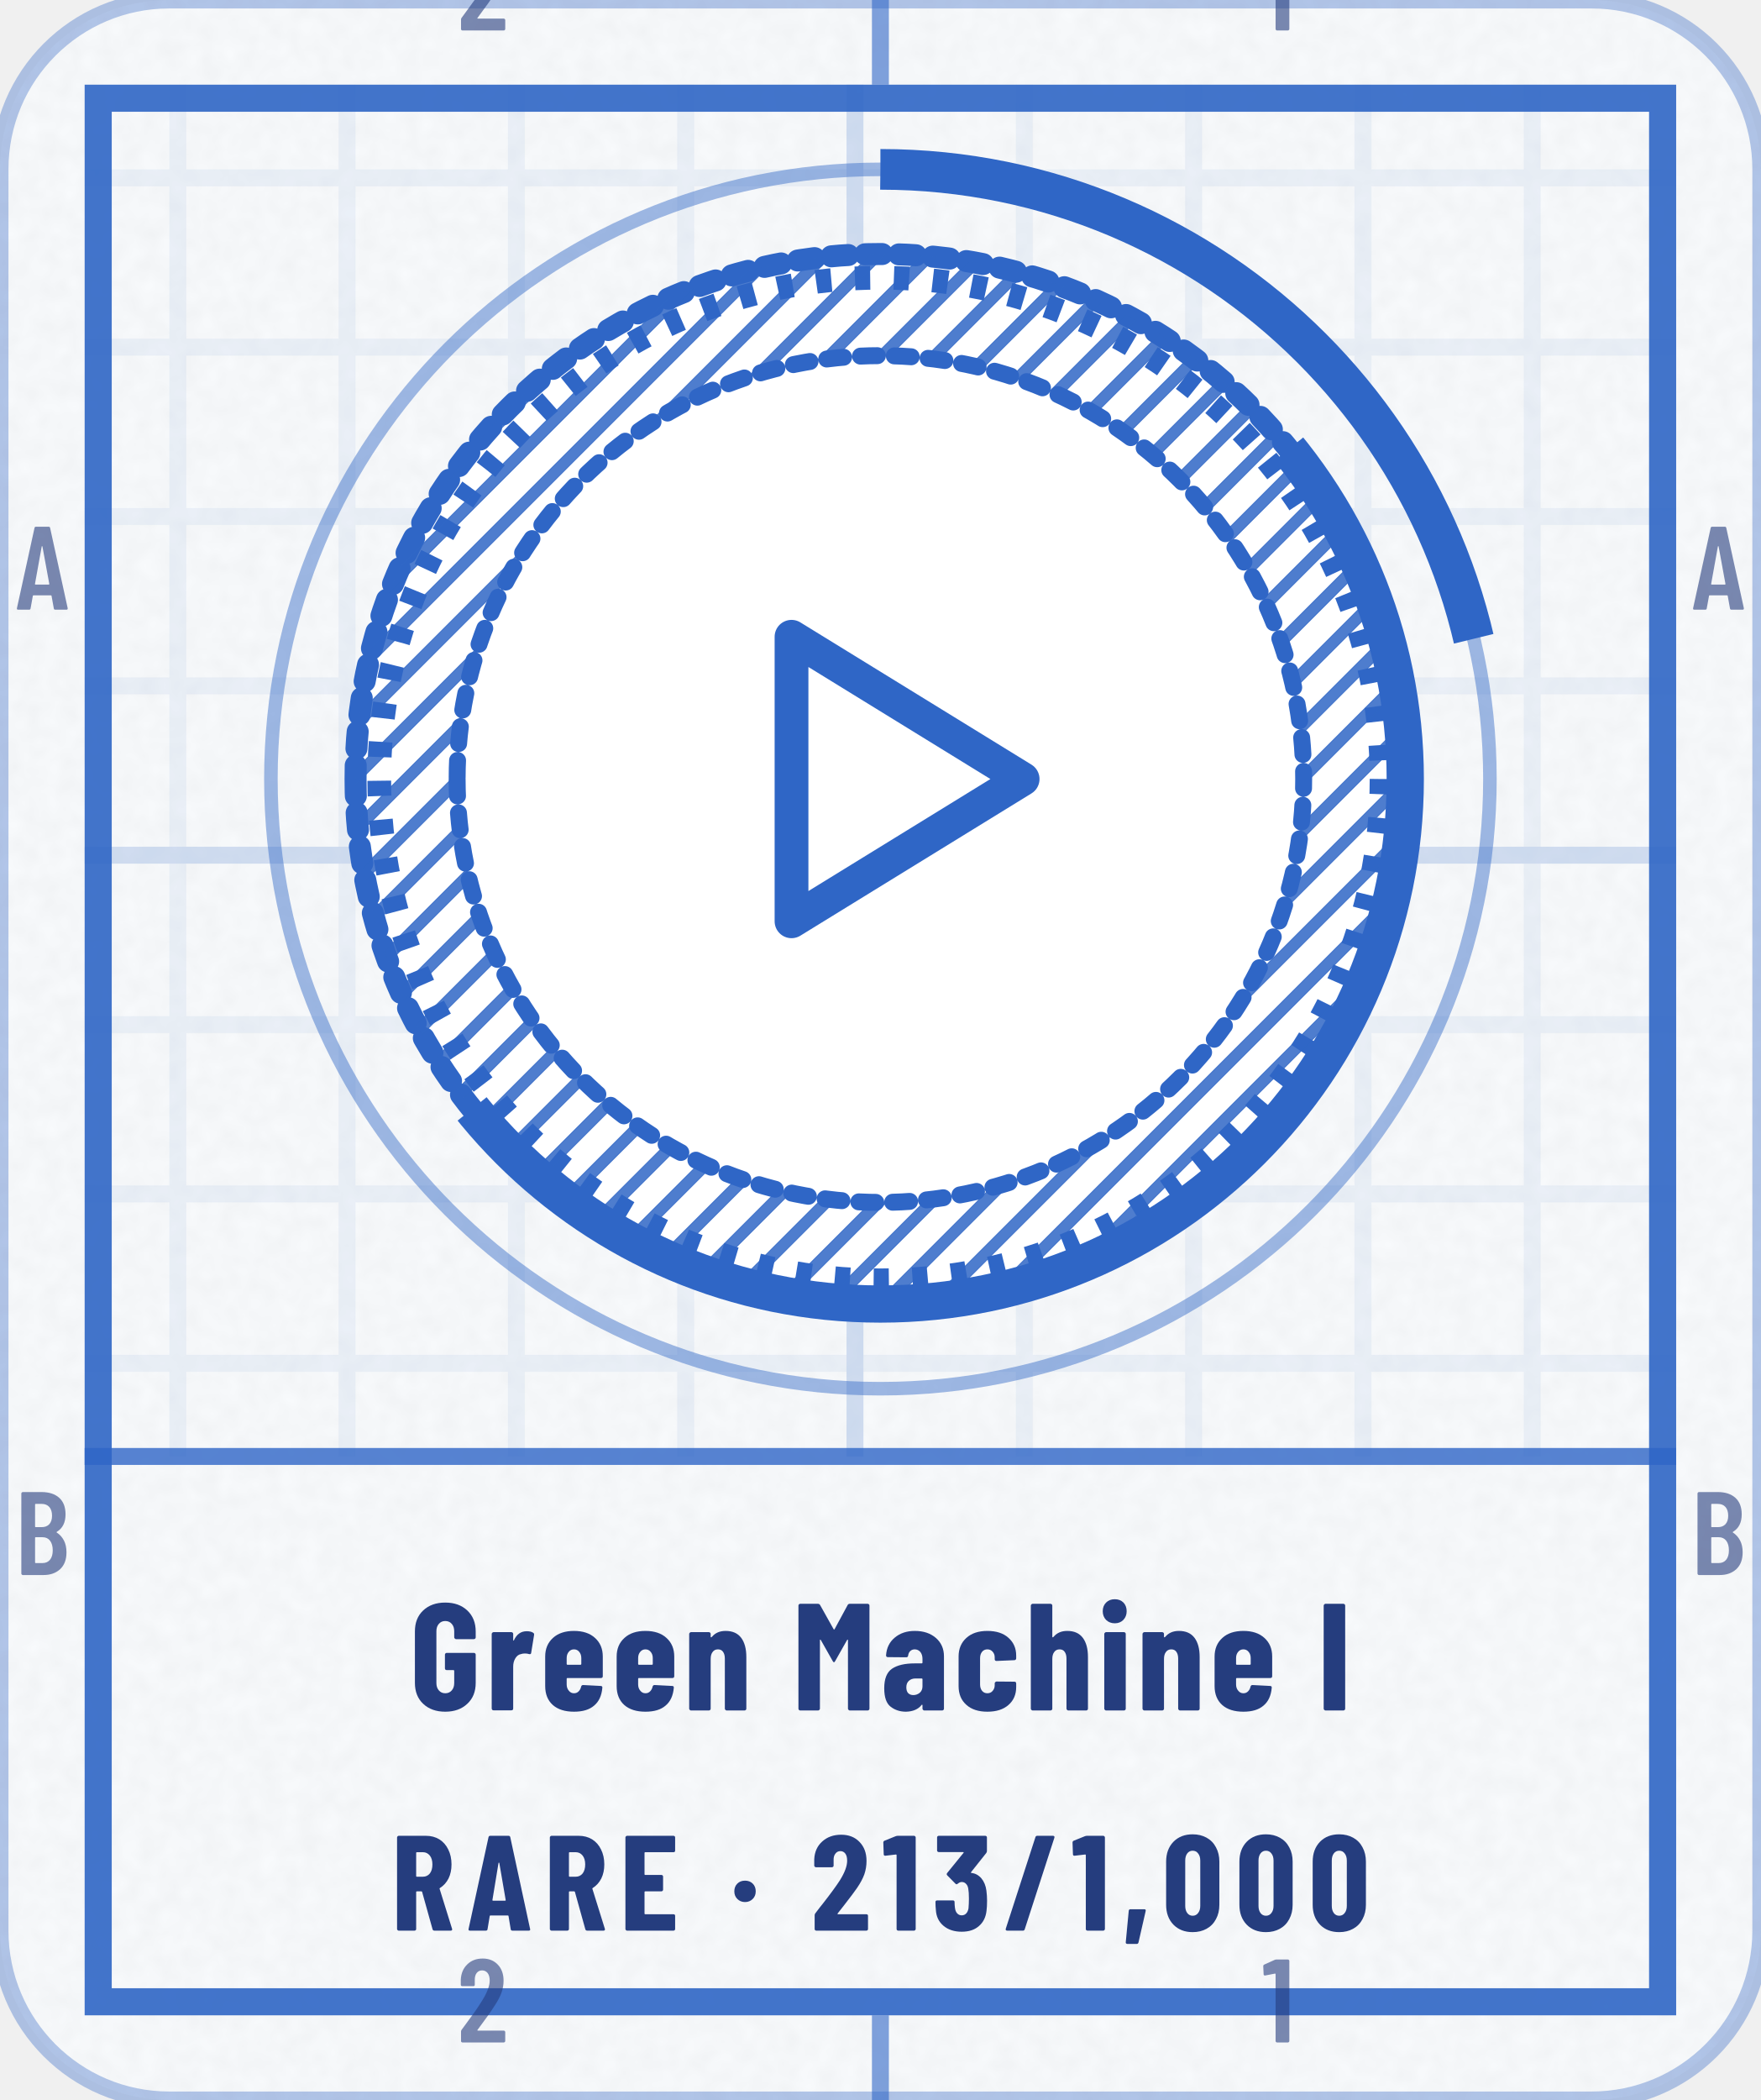
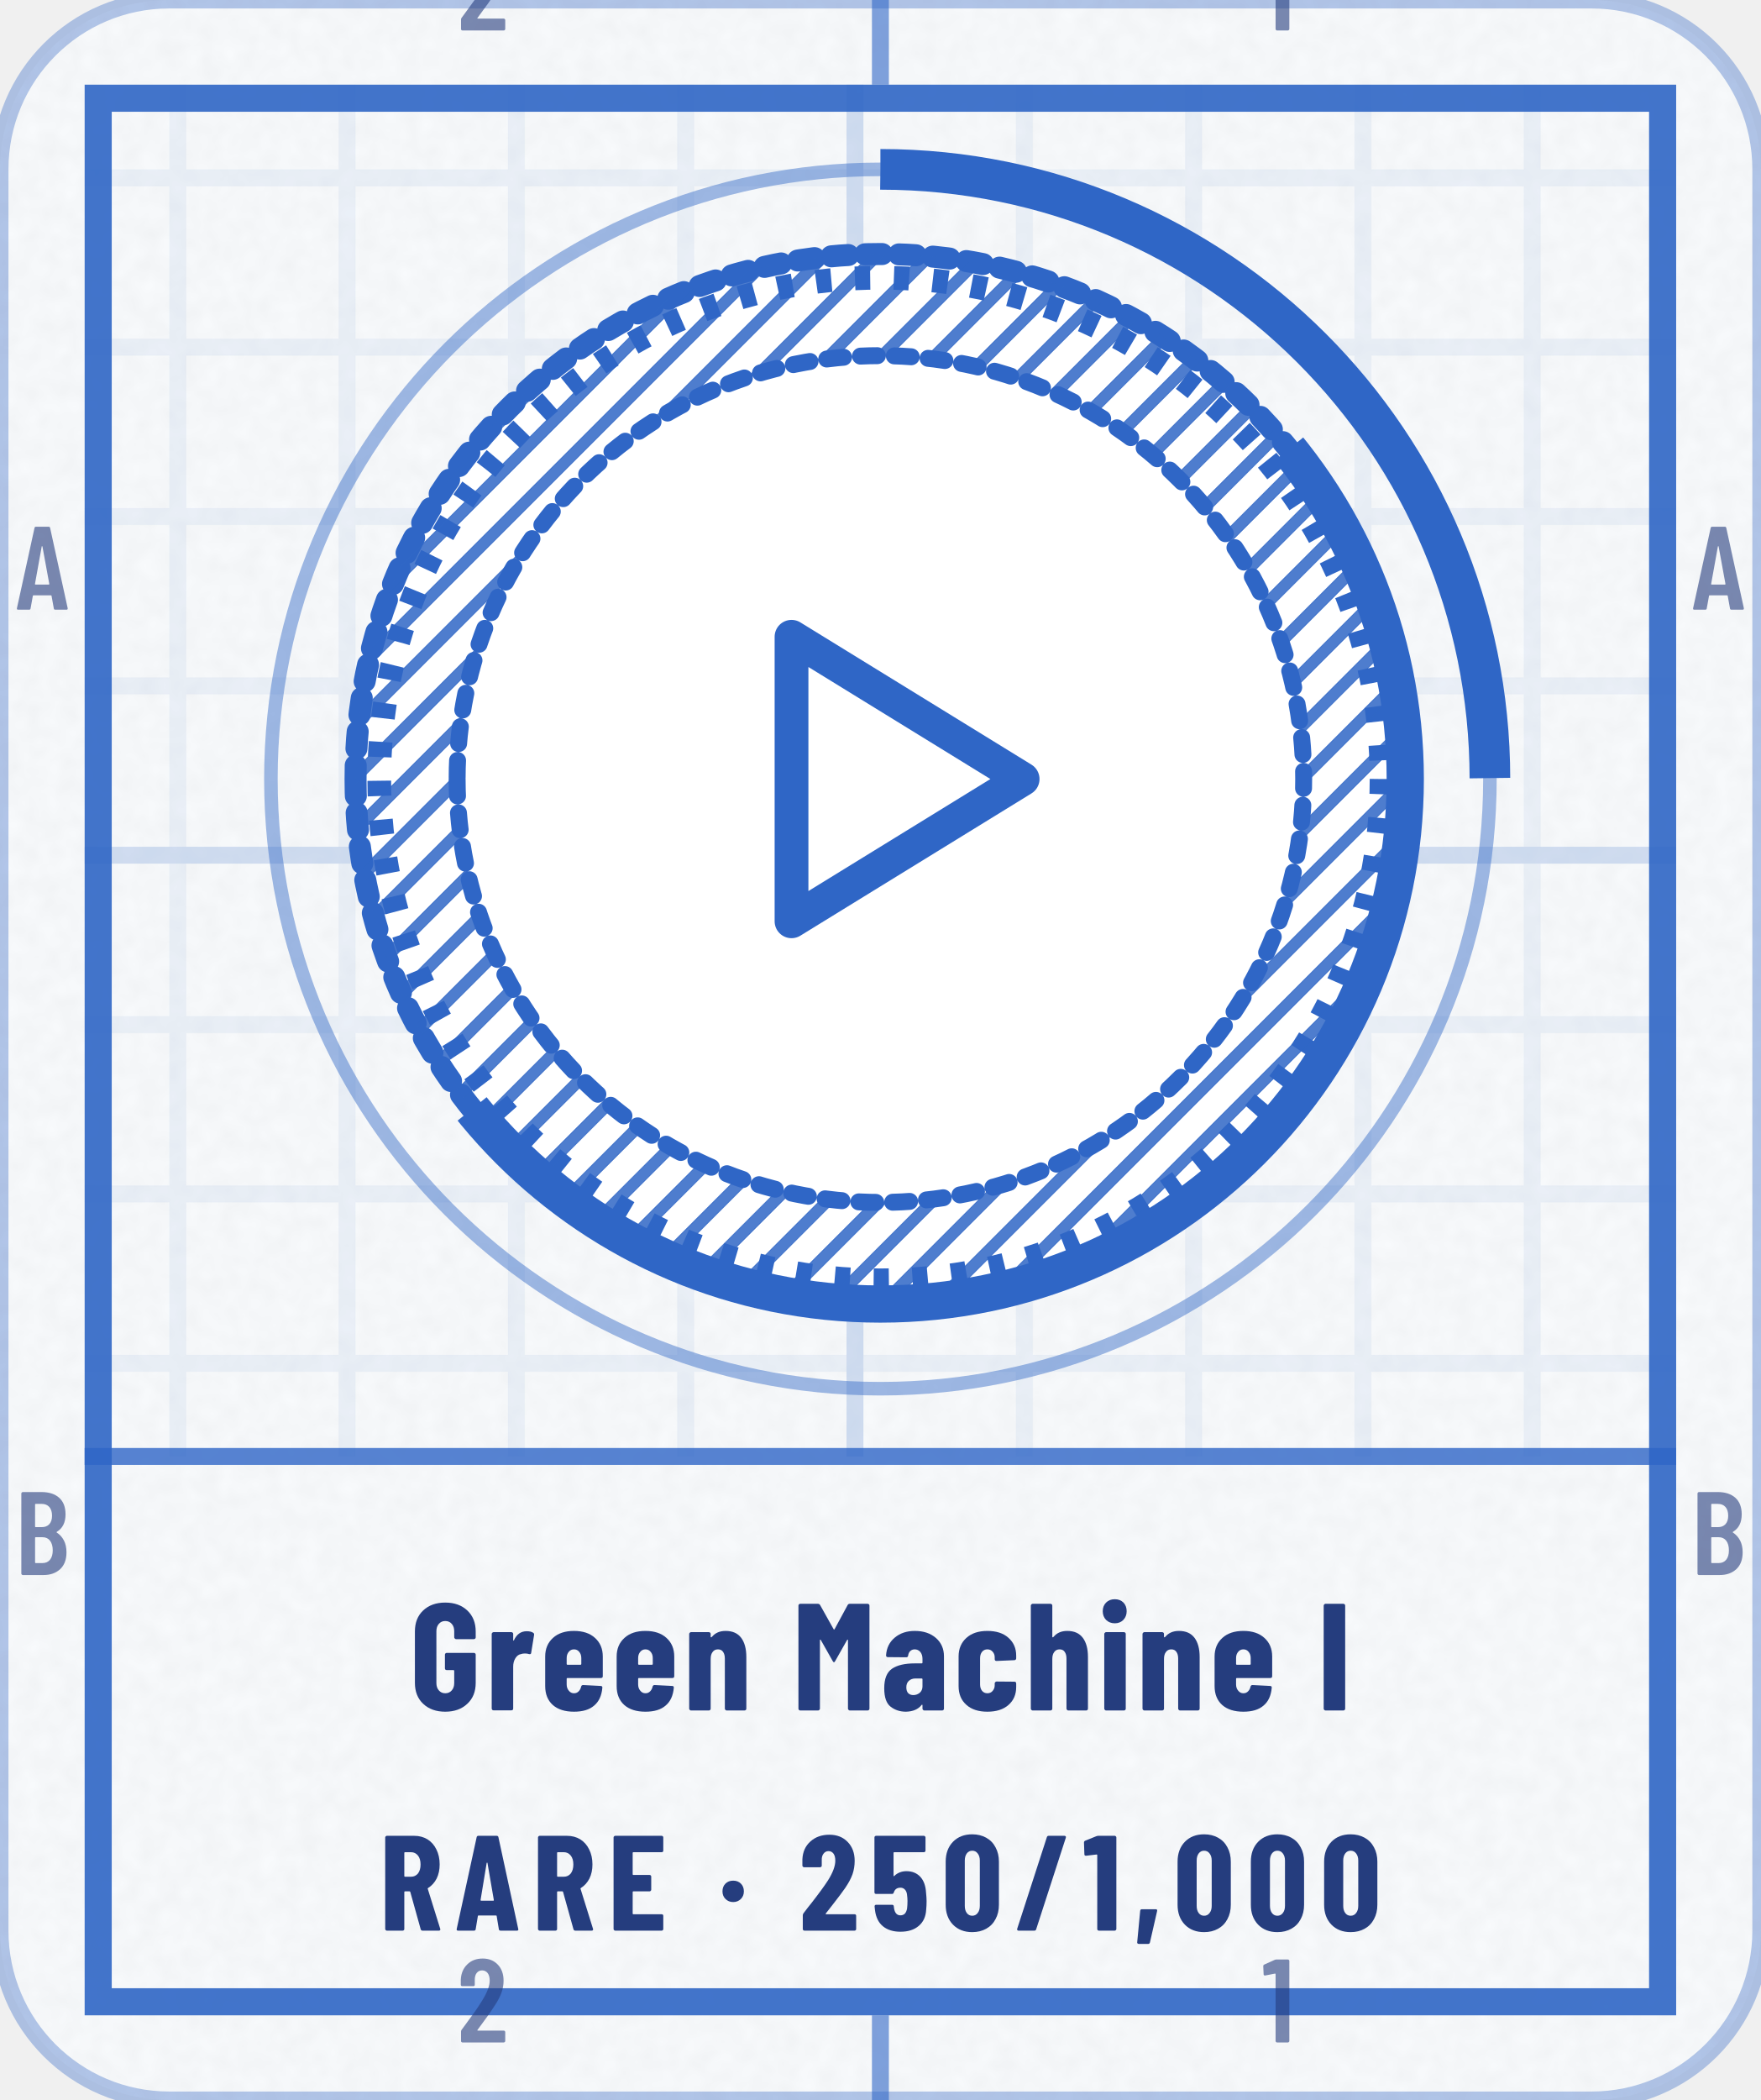
- <svg xmlns="http://www.w3.org/2000/svg" width="104" height="124" viewBox="0 0 104 124" role="img" aria-label="Green Machine I: earned, Rare, 21% to Green Machine II">
+ <svg xmlns="http://www.w3.org/2000/svg" width="104" height="124" viewBox="0 0 104 124" role="img" aria-label="Green Machine I: earned, Rare, 25% to Green Machine II">
  <style>@keyframes pl{from{stroke-dashoffset:1}}.pl{stroke-dasharray:1;animation:pl 1.6s cubic-bezier(.3,0,.2,1) .15s both}@keyframes sh{0%{transform:translateX(-110px)}38%,100%{transform:translateX(200px)}}.sh{animation:sh 6.5s ease-in-out infinite}@media (prefers-reduced-motion:reduce){.pl,.sp{animation:none}.sh,.bu{display:none}}</style>
  <defs>
    <clipPath id="kc1">
      <rect x="0" y="0" width="104" height="124" rx="10" />
    </clipPath>
    <filter id="kn2" x="0" y="0" width="100%" height="100%">
      <feTurbulence type="fractalNoise" baseFrequency=".85" numOctaves="2" stitchTiles="stitch" />
      <feColorMatrix values="0 0 0 0 0 0 0 0 0 0 0 0 0 0 0 0 0 0 0.035 0" />
    </filter>
    <pattern id="kp3" width="10" height="10" patternUnits="userSpaceOnUse">
      <path d="M10 .5H.5V10" fill="none" stroke="#2F66C6" stroke-opacity="0.07" />
    </pattern>
    <pattern id="kp4" width="50" height="50" patternUnits="userSpaceOnUse">
      <path d="M50 .5H.5V50" fill="none" stroke="#2F66C6" stroke-opacity="0.14" />
    </pattern>
    <clipPath id="kc5">
      <path clip-rule="evenodd" d="M5 5h94v114h-94zM5 86h94v33h-94z" />
    </clipPath>
    <pattern id="kh6" width="2.2" height="2.2" patternUnits="userSpaceOnUse" patternTransform="rotate(45)">
      <path d="M1.1 0V2.2" stroke="#2F66C6" stroke-width="0.7" stroke-opacity="0.85" />
    </pattern>
    <clipPath id="kc7">
      <path d="M364 -206L-260 298L-8 610L616 106Z" />
    </clipPath>
    <path id="m49" d="M122 700H218Q223 700 226 696Q230 693 230 688V12Q230 7 226 4Q223 0 218 0H126Q121 0 118 4Q114 7 114 12V576Q114 578 112 580Q111 582 109 581L27 565H24Q13 565 13 576L10 643Q10 653 18 657L107 697Q114 700 122 700Z" />
    <path id="m50" d="M173 100H392Q397 100 400 96Q404 93 404 88V12Q404 7 400 4Q397 0 392 0H43Q38 0 34 4Q31 7 31 12V92Q31 101 36 107L75 160Q114 212 152 266Q189 320 215 363Q273 459 273 522Q273 562 256 585Q238 608 209 608Q180 608 163 586Q146 563 147 526V487Q147 482 144 478Q140 475 135 475H41Q36 475 32 478Q29 482 29 487V530Q33 610 84 659Q134 708 214 708Q293 708 342 656Q390 605 390 521Q390 471 373 422Q356 373 319 317Q294 277 260 229Q225 181 214 166Q184 126 170 106Q168 104 169 102Q170 100 173 100Z" />
    <path id="m65" d="M325 11 306 116Q306 121 300 121H154Q148 121 148 116L129 11Q128 0 116 0H25Q11 0 14 13L162 689Q164 700 175 700H281Q292 700 294 689L442 13V9Q442 0 431 0H338Q326 0 325 11ZM171 212H282Q288 212 287 217L229 533Q228 536 226 536Q224 536 223 533L166 217Q165 212 171 212Z" />
    <path id="m66" d="M242 0H66Q61 0 58 4Q54 7 54 12V688Q54 693 58 696Q61 700 66 700H224Q319 700 373 652Q427 604 427 512Q427 409 354 365Q349 362 352 359Q391 334 413 292Q435 250 435 192Q435 100 382 50Q328 0 242 0ZM170 595V409Q170 404 175 404H226Q267 404 290 429Q313 454 313 500Q313 548 290 574Q267 600 226 600H175Q170 600 170 595ZM319 208Q319 260 296 290Q273 319 233 319H175Q170 319 170 314V106Q170 101 175 101H233Q273 101 296 129Q319 157 319 208Z" />
    <path id="n44" d="M30 -85 52 147Q54 158 64 158H166Q180 158 177 145L124 -87Q121 -98 111 -98H42Q36 -98 32 -94Q29 -91 30 -85Z" />
    <path id="n47" d="M18 14 237 690Q240 700 250 700H367Q373 700 376 696Q379 693 377 686L158 10Q155 0 145 0H28Q22 0 19 4Q16 7 18 14Z" />
    <path id="n48" d="M30 191V509Q30 600 84 656Q138 711 226 711Q284 711 329 686Q374 661 398 615Q423 569 423 509V191Q423 131 398 85Q374 39 329 14Q284 -11 226 -11Q138 -11 84 44Q30 100 30 191ZM282 183V517Q282 550 266 570Q251 590 226 590Q201 590 186 570Q171 550 171 517V183Q171 150 186 130Q201 110 226 110Q251 110 266 130Q282 150 282 183Z" />
    <path id="n49" d="M115 700H236Q241 700 244 696Q248 693 248 688V12Q248 7 244 4Q241 0 236 0H119Q114 0 110 4Q107 7 107 12V558Q107 562 102 562L25 553H23Q12 553 12 564L9 650Q9 660 18 664L100 697Q108 700 115 700Z" />
    <path id="n50" d="M200 121H409Q414 121 418 118Q421 114 421 109V12Q421 7 418 4Q414 0 409 0H39Q34 0 30 4Q27 7 27 12V113Q27 122 32 128Q72 181 88 200Q176 313 213 371Q267 457 267 516Q267 550 254 568Q240 587 217 587Q194 587 180 568Q166 550 167 521V480Q167 475 164 472Q160 468 155 468H36Q31 468 28 472Q24 475 24 480V527Q28 609 83 658Q138 708 223 708Q307 708 358 655Q410 602 410 515Q410 463 394 416Q377 369 340 315Q312 274 244 187L197 127Q195 125 196 123Q197 121 200 121Z" />
-     <path id="n51" d="M404 222Q404 178 400 147Q392 75 344 34Q297 -8 217 -8Q134 -8 82 36Q30 80 26 153Q23 180 23 211Q23 223 35 223H152Q164 223 164 211Q164 188 167 168Q170 142 183 128Q196 113 217 113Q237 113 250 127Q263 141 267 165Q270 200 270 237Q270 284 265 311Q261 334 248 346Q236 359 217 359Q202 359 187 346Q181 342 179 342Q175 342 170 347L110 408Q106 412 106 417Q106 421 109 425L230 574Q232 576 231 578Q230 580 227 580H47Q42 580 38 584Q35 587 35 592V688Q35 693 38 696Q42 700 47 700H391Q396 700 400 696Q403 693 403 688V588Q403 580 398 573L286 432Q285 430 285 428Q285 426 287 426Q331 422 362 386Q392 350 399 296Q404 258 404 222Z" />
+     <path id="n53" d="M416 218Q416 185 413 155Q409 78 358 35Q308 -8 223 -8Q143 -8 94 32Q45 72 35 151L32 179Q32 191 44 191H161Q173 191 174 179Q174 173 176 163Q185 113 223 113Q243 113 256 126Q268 140 272 164Q275 190 275 219Q275 240 271 270Q267 293 254 305Q242 317 223 317Q185 317 174 282Q171 271 161 271H43Q38 271 34 274Q31 278 31 283V688Q31 693 34 696Q38 700 43 700H396Q401 700 404 696Q408 693 408 688V591Q408 586 404 582Q401 579 396 579H177Q172 579 172 574V406Q172 403 174 402Q176 401 178 404Q195 421 218 430Q241 439 267 439Q331 439 370 397Q408 355 412 280Q416 242 416 218Z" />
    <path id="n65" d="M325 11 309 107Q309 112 303 112H176Q170 112 170 107L154 11Q153 0 141 0H24Q11 0 14 13L161 689Q163 700 174 700H309Q320 700 322 689L468 13L469 9Q469 0 458 0H338Q326 0 325 11ZM194 221H284Q289 221 288 226L241 499Q240 502 238 502Q236 502 235 499L190 226Q190 221 194 221Z" />
    <path id="n69" d="M399 579H190Q185 579 185 574V416Q185 411 190 411H310Q315 411 318 408Q322 404 322 399V302Q322 297 318 294Q315 290 310 290H190Q185 290 185 285V126Q185 121 190 121H399Q404 121 408 118Q411 114 411 109V12Q411 7 408 4Q404 0 399 0H56Q51 0 48 4Q44 7 44 12V688Q44 693 48 696Q51 700 56 700H399Q404 700 408 696Q411 693 411 688V591Q411 586 408 582Q404 579 399 579Z" />
    <path id="n71" d="M34 181V519Q34 605 88 656Q143 708 233 708Q323 708 378 656Q433 604 433 518V480Q433 475 430 472Q426 468 421 468H304Q299 468 296 472Q292 475 292 480V520Q292 550 276 568Q260 587 233 587Q207 587 191 568Q175 550 175 520V180Q175 150 191 132Q207 113 233 113Q260 113 276 132Q292 150 292 180V260Q292 265 287 265H243Q238 265 234 268Q231 272 231 277V366Q231 371 234 374Q238 378 243 378H421Q426 378 430 374Q433 371 433 366V181Q433 95 378 44Q323 -8 233 -8Q143 -8 88 44Q34 95 34 181Z" />
    <path id="n73" d="M44 12V688Q44 693 48 696Q51 700 56 700H173Q178 700 182 696Q185 693 185 688V12Q185 7 182 4Q178 0 173 0H56Q51 0 48 4Q44 7 44 12Z" />
    <path id="n77" d="M379 700H495Q500 700 504 696Q507 693 507 688V12Q507 7 504 4Q500 0 495 0H378Q373 0 370 4Q366 7 366 12V461Q366 465 364 465Q362 465 360 462L282 324Q277 316 274 316Q271 316 266 324L188 462Q186 465 184 465Q182 465 182 461V12Q182 7 178 4Q175 0 170 0H53Q48 0 44 4Q41 7 41 12V688Q41 693 44 696Q48 700 53 700H168Q178 700 183 692L272 533Q275 529 278 533L364 692Q368 700 379 700Z" />
    <path id="n82" d="M306 10 229 286Q227 290 224 290H190Q185 290 185 285V12Q185 7 182 4Q178 0 173 0H56Q51 0 48 4Q44 7 44 12V688Q44 693 48 696Q51 700 56 700H258Q313 700 356 674Q399 647 422 599Q446 551 446 489Q446 430 424 385Q401 340 361 315Q359 314 358 312Q357 311 358 309L450 14L451 10Q451 0 440 0H320Q309 0 306 10ZM185 574V403Q185 398 190 398H235Q266 398 286 422Q305 447 305 488Q305 530 286 554Q266 579 235 579H190Q185 579 185 574Z" />
    <path id="n97" d="M415 355V12Q415 7 412 4Q408 0 403 0H286Q281 0 278 4Q274 7 274 12V34Q274 37 272 38Q270 39 268 36Q235 -6 166 -8Q108 -8 66 24Q23 56 23 146Q23 239 74 274Q126 309 223 309H269Q274 309 274 314V339Q274 366 260 384Q245 401 223 401Q206 401 194 390Q183 380 180 361Q179 349 167 349L47 350Q35 350 35 362Q40 435 92 478Q144 522 224 522Q309 522 362 476Q415 430 415 355ZM274 158V205Q274 210 269 210H228Q201 210 184 194Q168 179 168 152Q168 127 180 114Q193 101 214 101Q237 101 256 116Q274 132 274 158Z" />
    <path id="n99" d="M31 160V354Q31 430 82 476Q132 522 220 522Q308 522 358 477Q409 432 409 360V342Q409 337 406 334Q402 330 397 330L280 325Q268 325 268 337V349Q268 371 254 386Q241 401 220 401Q198 401 185 385Q172 369 172 343V171Q172 145 185 129Q198 113 220 113Q241 113 254 128Q268 144 268 165V178Q268 183 272 186Q275 190 280 190L397 189Q402 189 406 186Q409 182 409 177V154Q409 80 358 36Q308 -8 220 -8Q132 -8 82 37Q31 82 31 160Z" />
    <path id="n101" d="M397 213H177Q172 213 172 208V171Q172 146 186 130Q199 113 220 113Q239 113 251 126Q263 138 267 157Q270 167 280 167L395 161Q400 161 404 158Q407 154 406 148Q399 71 352 32Q306 -8 220 -8Q131 -8 81 36Q31 81 31 160V354Q31 430 82 476Q132 522 220 522Q308 522 358 476Q409 430 409 354V225Q409 220 406 216Q402 213 397 213ZM172 344V305Q172 300 177 300H263Q268 300 268 305V344Q268 369 254 385Q241 401 220 401Q199 401 186 385Q172 369 172 344Z" />
    <path id="n104" d="M413 351V12Q413 7 410 4Q406 0 401 0H284Q279 0 276 4Q272 7 272 12V340Q272 369 260 385Q249 401 227 401Q204 401 192 384Q179 368 179 338V12Q179 7 176 4Q172 0 167 0H50Q45 0 42 4Q38 7 38 12V688Q38 693 42 696Q45 700 50 700H167Q172 700 176 696Q179 693 179 688V483Q179 480 182 480Q184 480 188 484Q220 522 277 522Q345 522 379 477Q413 432 413 351Z" />
    <path id="n105" d="M30 651Q30 686 52 708Q74 730 109 730Q144 730 166 708Q187 686 187 651Q187 617 165 594Q143 572 109 572Q75 572 52 594Q30 617 30 651ZM40 12V502Q40 507 44 510Q47 514 52 514H169Q174 514 178 510Q181 507 181 502V12Q181 7 178 4Q174 0 169 0H52Q47 0 44 4Q40 7 40 12Z" />
    <path id="n110" d="M413 351V12Q413 7 410 4Q406 0 401 0H284Q279 0 276 4Q272 7 272 12V340Q272 369 260 385Q249 401 227 401Q204 401 192 384Q179 368 179 338V12Q179 7 176 4Q172 0 167 0H50Q45 0 42 4Q38 7 38 12V502Q38 507 42 510Q45 514 50 514H167Q172 514 176 510Q179 507 179 502V483Q179 480 182 480Q184 480 188 484Q220 522 277 522Q345 522 379 477Q413 432 413 351Z" />
    <path id="n114" d="M310 510Q318 505 316 495L297 378Q296 367 283 370Q272 374 256 374Q241 374 230 370Q207 366 193 342Q179 319 179 288V13Q179 8 176 4Q172 1 167 1H50Q45 1 42 4Q38 8 38 13V502Q38 507 42 510Q45 514 50 514H167Q172 514 176 510Q179 507 179 502V463Q179 459 180 458Q182 458 184 461Q211 520 268 520Q295 520 310 510Z" />
    <path id="n183" d="M34 290Q34 325 56 347Q78 369 113 369Q148 369 170 347Q192 325 192 290Q192 256 170 234Q147 211 113 211Q79 211 56 234Q34 256 34 290Z" />
  </defs>
  <rect y="0" width="104" height="124" rx="10" fill="#FFFFFF" stroke="#2F66C6" stroke-opacity=".35" />
  <rect y="0" width="104" height="124" rx="10" fill="#2F66C6" fill-opacity=".03" />
  <rect y="0" width="104" height="124" clip-path="url(#kc1)" filter="url(#kn2)" />
  <g clip-path="url(#kc5)">
    <rect y="0" width="104" height="124" fill="url(#kp3)" />
    <rect y="0" width="104" height="124" fill="url(#kp4)" />
  </g>
  <rect x="5.8" y="5.8" width="92.4" height="112.4" fill="none" stroke="#2F66C6" stroke-opacity="0.9" stroke-width="1.6" />
  <path d="M52 0V5M52 119V124" stroke="#2F66C6" stroke-opacity="0.6" />
  <g transform="scale(0.007 -0.007)" fill="#253D7E" fill-opacity="0.6">
    <use href="#m50" x="3859" y="-257" />
    <use href="#m50" x="3859" y="-17229" />
    <use href="#m49" x="10649" y="-257" />
    <use href="#m49" x="10649" y="-17229" />
    <use href="#m65" x="129" y="-5143" />
    <use href="#m65" x="14272" y="-5143" />
    <use href="#m66" x="126" y="-13286" />
    <use href="#m66" x="14269" y="-13286" />
  </g>
  <path d="M5 86H99" stroke="#2F66C6" stroke-opacity=".8" stroke-width="1" />
  <circle cx="52" cy="46" r="36" fill="none" stroke="#2F66C6" stroke-opacity=".45" stroke-width=".8" />
-   <circle cx="52" cy="46" r="36" fill="none" stroke="#2F66C6" stroke-width="2.4" stroke-dasharray="48.2 226.2" transform="rotate(-90 52 46)" />
+   <circle cx="52" cy="46" r="36" fill="none" stroke="#2F66C6" stroke-width="2.4" stroke-dasharray="56.5 226.2" transform="rotate(-90 52 46)" />
  <path d="M21 46a31 31 0 1 0 62 0a31 31 0 1 0 -62 0Z" fill="#FFFFFF" stroke="#2F66C6" stroke-width="1.3" stroke-linejoin="round" stroke-linecap="round" class="pl" pathLength="1" />
  <circle cx="52" cy="46" r="29.6" fill="none" stroke="#2F66C6" stroke-width="1.4" stroke-dasharray=".9 1.4" />
  <path d="M21 46a31 31 0 1 0 62 0a31 31 0 1 0 -62 0ZM27 46a25 25 0 1 0 50 0a25 25 0 1 0 -50 0Z" fill-rule="evenodd" fill="url(#kh6)" />
  <path d="M27 46a25 25 0 1 0 50 0a25 25 0 1 0 -50 0Z" fill="#FFFFFF" stroke="#2F66C6" stroke-width="1" stroke-linejoin="round" stroke-linecap="round" class="pl" pathLength="1" />
  <g transform="translate(39.4 33.4) scale(1.05)" fill="none" stroke="#2F66C6" stroke-width="1.9" stroke-linecap="round" stroke-linejoin="round">
    <path d="M7 4l13 8-13 8z" />
  </g>
  <g clip-path="url(#kc7)">
    <path d="M21 46a31 31 0 1 0 62 0a31 31 0 1 0 -62 0Z" fill="none" stroke="#2F66C6" stroke-width="2.2" stroke-linejoin="round" stroke-linecap="round" />
  </g>
  <g transform="translate(24.2 101) scale(0.009 -0.009)" fill="#253D7E">
    <use href="#n71" x="0" />
    <use href="#n114" x="500" />
    <use href="#n101" x="858" />
    <use href="#n101" x="1327" />
    <use href="#n110" x="1796" />
    <use href="#n77" x="2510" />
    <use href="#n97" x="3091" />
    <use href="#n99" x="3571" />
    <use href="#n104" x="4038" />
    <use href="#n105" x="4518" />
    <use href="#n110" x="4771" />
    <use href="#n101" x="5251" />
    <use href="#n73" x="5954" />
  </g>
-   <g transform="translate(23.1 114) scale(0.008 -0.008)" fill="#253D7E">
+   <g transform="translate(22.4 114) scale(0.008 -0.008)" fill="#253D7E">
    <use href="#n82" x="0" />
    <use href="#n65" x="558" />
    <use href="#n82" x="1128" />
    <use href="#n69" x="1686" />
    <use href="#n183" x="2500" />
    <use href="#n50" x="3100" />
-     <use href="#n49" x="3625" />
-     <use href="#n51" x="3996" />
-     <use href="#n47" x="4520" />
-     <use href="#n49" x="5022" />
-     <use href="#n44" x="5394" />
-     <use href="#n48" x="5692" />
-     <use href="#n48" x="6233" />
-     <use href="#n48" x="6774" />
+     <use href="#n53" x="3625" />
+     <use href="#n48" x="4152" />
+     <use href="#n47" x="4692" />
+     <use href="#n49" x="5194" />
+     <use href="#n44" x="5566" />
+     <use href="#n48" x="5864" />
+     <use href="#n48" x="6405" />
+     <use href="#n48" x="6946" />
  </g>
</svg>
